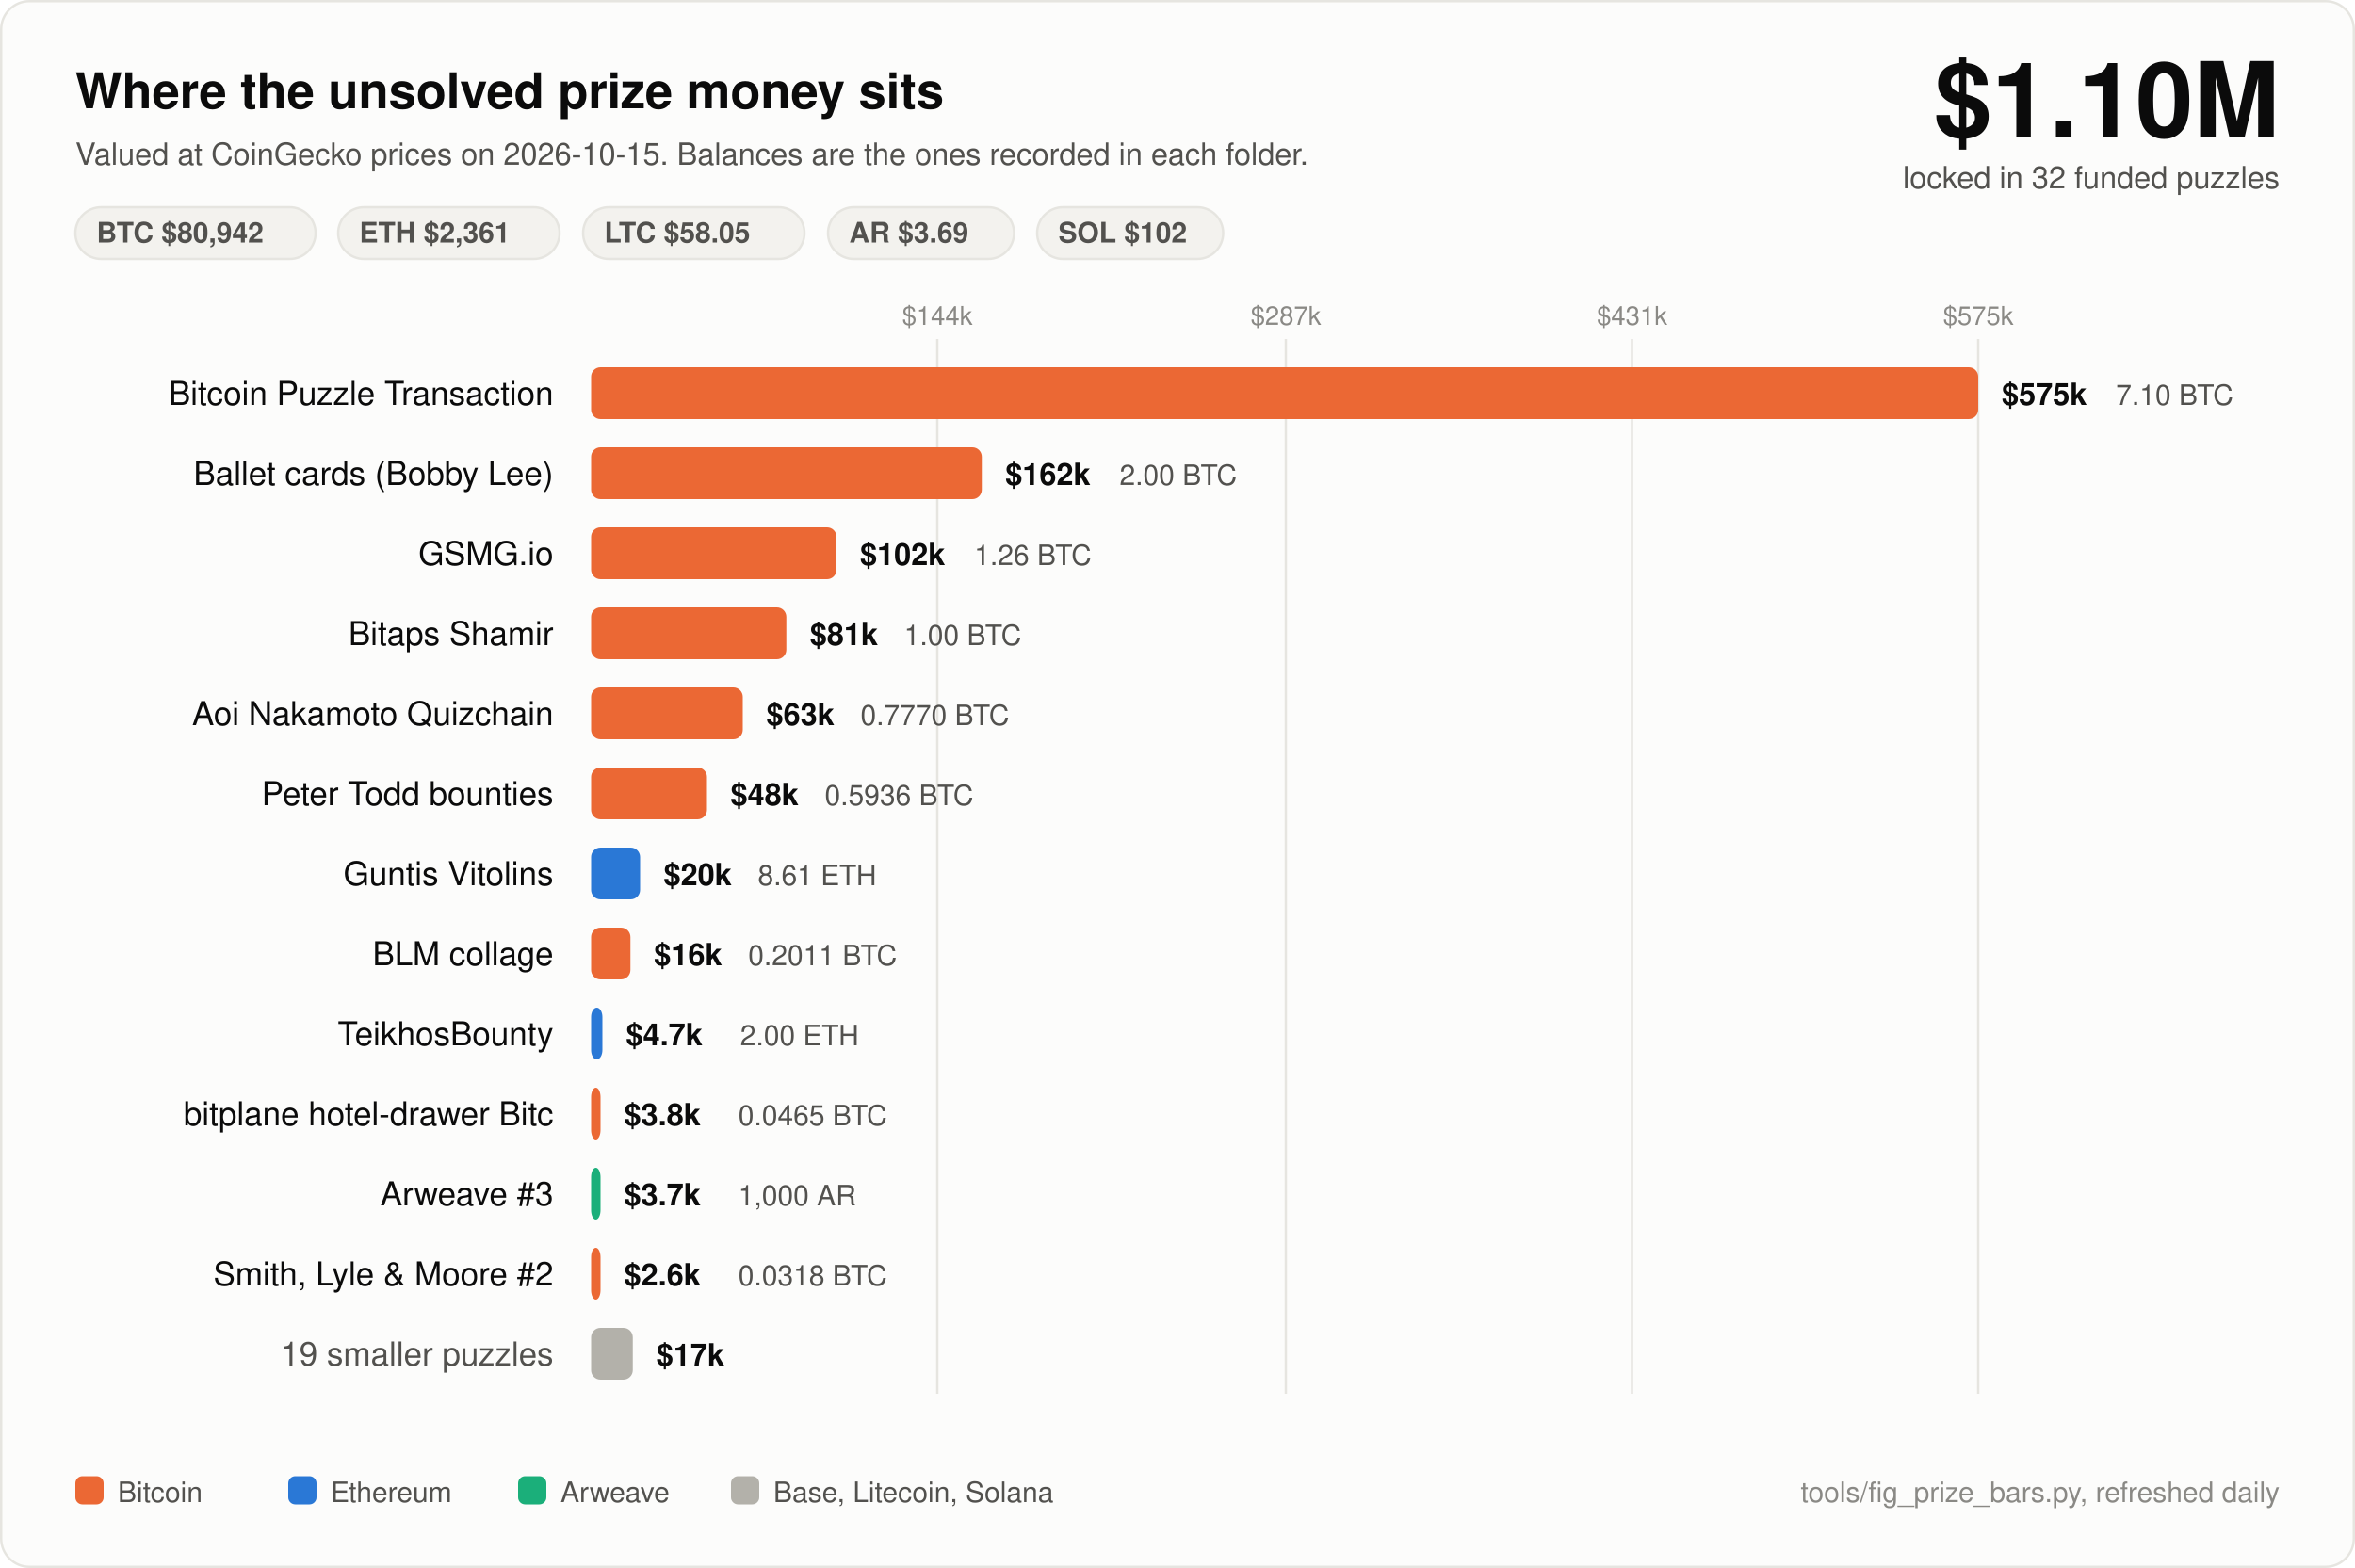
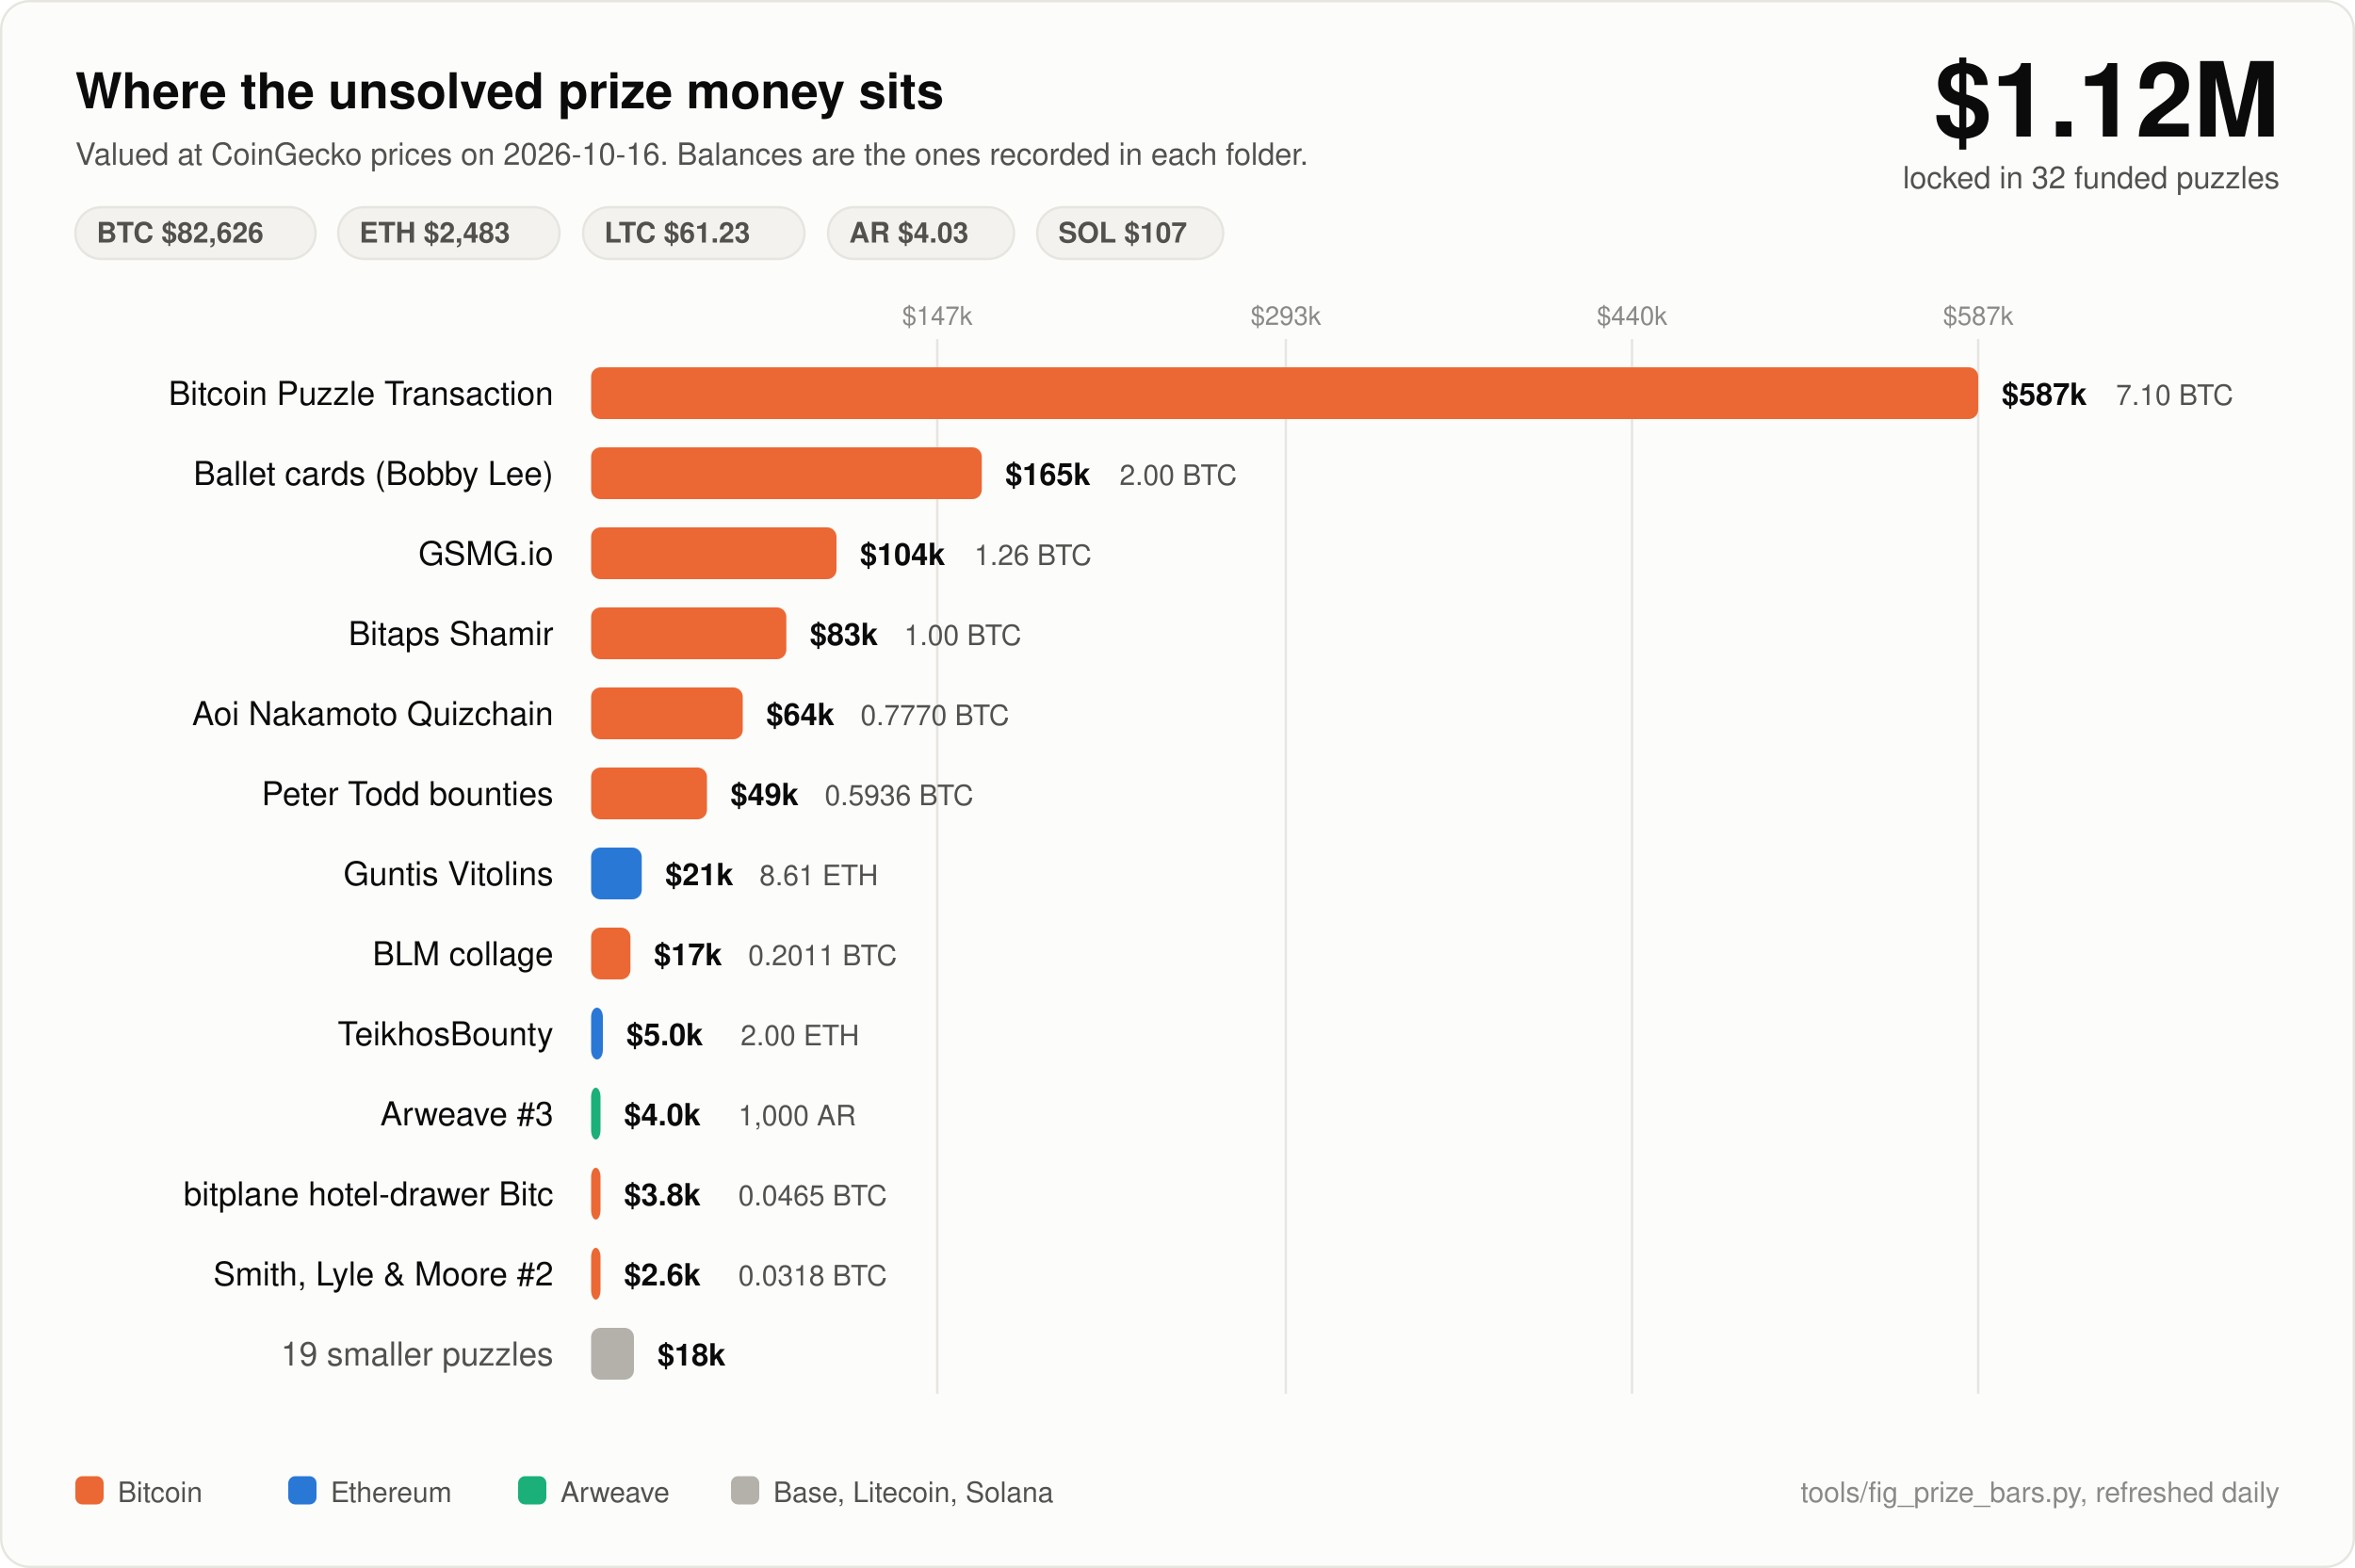
<svg xmlns="http://www.w3.org/2000/svg" width="1000" height="666" viewBox="0 0 1000 666" font-family="ui-sans-serif, -apple-system, Segoe UI, Helvetica, Arial, sans-serif">
  <rect x="0.5" y="0.5" width="999" height="665" rx="12" fill="#fcfcfb" stroke="#e6e5e0" />
  <text x="32" y="46" fill="#0b0b0b" font-size="21" font-weight="700">Where the unsolved prize money sits</text>
-   <text x="32" y="70" fill="#52514e" font-size="13">Valued at CoinGecko prices on 2026-10-15. Balances are the ones recorded in each folder.</text>
-   <text x="968" y="58" fill="#0b0b0b" font-size="44" font-weight="700" text-anchor="end">$1.10M</text>
+   <text x="32" y="70" fill="#52514e" font-size="13">Valued at CoinGecko prices on 2026-10-16. Balances are the ones recorded in each folder.</text>
+   <text x="968" y="58" fill="#0b0b0b" font-size="44" font-weight="700" text-anchor="end">$1.12M</text>
  <text x="968" y="80" fill="#52514e" font-size="13" text-anchor="end">locked in 32 funded puzzles</text>
  <rect x="32" y="88" width="102" height="22" rx="11" fill="#f3f2ee" stroke="#e6e5e0" />
-   <text x="41" y="103" fill="#52514e" font-size="12" font-weight="600">BTC $80,942</text>
+   <text x="41" y="103" fill="#52514e" font-size="12" font-weight="600">BTC $82,626</text>
  <rect x="143.6" y="88" width="94" height="22" rx="11" fill="#f3f2ee" stroke="#e6e5e0" />
-   <text x="152.6" y="103" fill="#52514e" font-size="12" font-weight="600">ETH $2,361</text>
+   <text x="152.6" y="103" fill="#52514e" font-size="12" font-weight="600">ETH $2,483</text>
  <rect x="247.6" y="88" width="94" height="22" rx="11" fill="#f3f2ee" stroke="#e6e5e0" />
-   <text x="256.6" y="103" fill="#52514e" font-size="12" font-weight="600">LTC $58.05</text>
+   <text x="256.6" y="103" fill="#52514e" font-size="12" font-weight="600">LTC $61.23</text>
  <rect x="351.6" y="88" width="79" height="22" rx="11" fill="#f3f2ee" stroke="#e6e5e0" />
-   <text x="360.6" y="103" fill="#52514e" font-size="12" font-weight="600">AR $3.69</text>
+   <text x="360.6" y="103" fill="#52514e" font-size="12" font-weight="600">AR $4.03</text>
  <rect x="440.4" y="88" width="79" height="22" rx="11" fill="#f3f2ee" stroke="#e6e5e0" />
-   <text x="449.4" y="103" fill="#52514e" font-size="12" font-weight="600">SOL $102</text>
+   <text x="449.4" y="103" fill="#52514e" font-size="12" font-weight="600">SOL $107</text>
  <line x1="398" y1="144" x2="398" y2="592" stroke="#e6e5e0" stroke-width="1" />
-   <text x="398" y="138" fill="#8a8985" font-size="11" text-anchor="middle">$144k</text>
+   <text x="398" y="138" fill="#8a8985" font-size="11" text-anchor="middle">$147k</text>
  <line x1="546" y1="144" x2="546" y2="592" stroke="#e6e5e0" stroke-width="1" />
-   <text x="546" y="138" fill="#8a8985" font-size="11" text-anchor="middle">$287k</text>
+   <text x="546" y="138" fill="#8a8985" font-size="11" text-anchor="middle">$293k</text>
  <line x1="693" y1="144" x2="693" y2="592" stroke="#e6e5e0" stroke-width="1" />
-   <text x="693" y="138" fill="#8a8985" font-size="11" text-anchor="middle">$431k</text>
+   <text x="693" y="138" fill="#8a8985" font-size="11" text-anchor="middle">$440k</text>
  <line x1="840" y1="144" x2="840" y2="592" stroke="#e6e5e0" stroke-width="1" />
-   <text x="840" y="138" fill="#8a8985" font-size="11" text-anchor="middle">$575k</text>
+   <text x="840" y="138" fill="#8a8985" font-size="11" text-anchor="middle">$587k</text>
  <text x="235" y="172" fill="#0b0b0b" font-size="14" text-anchor="end">Bitcoin Puzzle Transaction</text>
  <rect x="251" y="156" width="589.0" height="22" rx="4" fill="#eb6834" />
-   <text x="850.0" y="172" fill="#0b0b0b" font-size="13" font-weight="600">$575k</text>
+   <text x="850.0" y="172" fill="#0b0b0b" font-size="13" font-weight="600">$587k</text>
  <text x="898.5" y="172" fill="#52514e" font-size="12">7.10 BTC</text>
  <text x="235" y="206" fill="#0b0b0b" font-size="14" text-anchor="end">Ballet cards (Bobby Lee)</text>
  <rect x="251" y="190" width="165.9" height="22" rx="4" fill="#eb6834" />
-   <text x="426.9" y="206" fill="#0b0b0b" font-size="13" font-weight="600">$162k</text>
+   <text x="426.9" y="206" fill="#0b0b0b" font-size="13" font-weight="600">$165k</text>
  <text x="475.4" y="206" fill="#52514e" font-size="12">2.00 BTC</text>
  <text x="235" y="240" fill="#0b0b0b" font-size="14" text-anchor="end">GSMG.io</text>
  <rect x="251" y="224" width="104.2" height="22" rx="4" fill="#eb6834" />
-   <text x="365.2" y="240" fill="#0b0b0b" font-size="13" font-weight="600">$102k</text>
+   <text x="365.2" y="240" fill="#0b0b0b" font-size="13" font-weight="600">$104k</text>
  <text x="413.7" y="240" fill="#52514e" font-size="12">1.26 BTC</text>
  <text x="235" y="274" fill="#0b0b0b" font-size="14" text-anchor="end">Bitaps Shamir</text>
  <rect x="251" y="258" width="82.9" height="22" rx="4" fill="#eb6834" />
-   <text x="343.9" y="274" fill="#0b0b0b" font-size="13" font-weight="600">$81k</text>
+   <text x="343.9" y="274" fill="#0b0b0b" font-size="13" font-weight="600">$83k</text>
  <text x="383.9" y="274" fill="#52514e" font-size="12">1.00 BTC</text>
  <text x="235" y="308" fill="#0b0b0b" font-size="14" text-anchor="end">Aoi Nakamoto Quizchain</text>
  <rect x="251" y="292" width="64.4" height="22" rx="4" fill="#eb6834" />
-   <text x="325.4" y="308" fill="#0b0b0b" font-size="13" font-weight="600">$63k</text>
+   <text x="325.4" y="308" fill="#0b0b0b" font-size="13" font-weight="600">$64k</text>
  <text x="365.4" y="308" fill="#52514e" font-size="12">0.7770 BTC</text>
  <text x="235" y="342" fill="#0b0b0b" font-size="14" text-anchor="end">Peter Todd bounties</text>
  <rect x="251" y="326" width="49.2" height="22" rx="4" fill="#eb6834" />
-   <text x="310.2" y="342" fill="#0b0b0b" font-size="13" font-weight="600">$48k</text>
+   <text x="310.2" y="342" fill="#0b0b0b" font-size="13" font-weight="600">$49k</text>
  <text x="350.2" y="342" fill="#52514e" font-size="12">0.5936 BTC</text>
  <text x="235" y="376" fill="#0b0b0b" font-size="14" text-anchor="end">Guntis Vitolins</text>
-   <rect x="251" y="360" width="20.8" height="22" rx="4" fill="#2a78d6" />
-   <text x="281.8" y="376" fill="#0b0b0b" font-size="13" font-weight="600">$20k</text>
-   <text x="321.8" y="376" fill="#52514e" font-size="12">8.61 ETH</text>
+   <rect x="251" y="360" width="21.5" height="22" rx="4" fill="#2a78d6" />
+   <text x="282.5" y="376" fill="#0b0b0b" font-size="13" font-weight="600">$21k</text>
+   <text x="322.5" y="376" fill="#52514e" font-size="12">8.61 ETH</text>
  <text x="235" y="410" fill="#0b0b0b" font-size="14" text-anchor="end">BLM collage</text>
  <rect x="251" y="394" width="16.7" height="22" rx="4" fill="#eb6834" />
-   <text x="277.7" y="410" fill="#0b0b0b" font-size="13" font-weight="600">$16k</text>
+   <text x="277.7" y="410" fill="#0b0b0b" font-size="13" font-weight="600">$17k</text>
  <text x="317.7" y="410" fill="#52514e" font-size="12">0.2011 BTC</text>
  <text x="235" y="444" fill="#0b0b0b" font-size="14" text-anchor="end">TeikhosBounty</text>
-   <rect x="251" y="428" width="4.8" height="22" rx="4" fill="#2a78d6" />
-   <text x="265.8" y="444" fill="#0b0b0b" font-size="13" font-weight="600">$4.7k</text>
-   <text x="314.3" y="444" fill="#52514e" font-size="12">2.00 ETH</text>
-   <text x="235" y="478" fill="#0b0b0b" font-size="14" text-anchor="end">bitplane hotel-drawer Bitc</text>
-   <rect x="251" y="462" width="4.0" height="22" rx="4" fill="#eb6834" />
-   <text x="265.0" y="478" fill="#0b0b0b" font-size="13" font-weight="600">$3.8k</text>
-   <text x="313.5" y="478" fill="#52514e" font-size="12">0.0465 BTC</text>
-   <text x="235" y="512" fill="#0b0b0b" font-size="14" text-anchor="end">Arweave #3</text>
-   <rect x="251" y="496" width="4.0" height="22" rx="4" fill="#1baf7a" />
-   <text x="265.0" y="512" fill="#0b0b0b" font-size="13" font-weight="600">$3.7k</text>
-   <text x="313.5" y="512" fill="#52514e" font-size="12">1,000 AR</text>
+   <rect x="251" y="428" width="5.0" height="22" rx="4" fill="#2a78d6" />
+   <text x="266.0" y="444" fill="#0b0b0b" font-size="13" font-weight="600">$5.0k</text>
+   <text x="314.5" y="444" fill="#52514e" font-size="12">2.00 ETH</text>
+   <text x="235" y="478" fill="#0b0b0b" font-size="14" text-anchor="end">Arweave #3</text>
+   <rect x="251" y="462" width="4.0" height="22" rx="4" fill="#1baf7a" />
+   <text x="265.0" y="478" fill="#0b0b0b" font-size="13" font-weight="600">$4.0k</text>
+   <text x="313.5" y="478" fill="#52514e" font-size="12">1,000 AR</text>
+   <text x="235" y="512" fill="#0b0b0b" font-size="14" text-anchor="end">bitplane hotel-drawer Bitc</text>
+   <rect x="251" y="496" width="4.0" height="22" rx="4" fill="#eb6834" />
+   <text x="265.0" y="512" fill="#0b0b0b" font-size="13" font-weight="600">$3.8k</text>
+   <text x="313.5" y="512" fill="#52514e" font-size="12">0.0465 BTC</text>
  <text x="235" y="546" fill="#0b0b0b" font-size="14" text-anchor="end">Smith, Lyle &amp; Moore #2</text>
  <rect x="251" y="530" width="4.0" height="22" rx="4" fill="#eb6834" />
  <text x="265.0" y="546" fill="#0b0b0b" font-size="13" font-weight="600">$2.6k</text>
  <text x="313.5" y="546" fill="#52514e" font-size="12">0.0318 BTC</text>
  <text x="235" y="580" fill="#52514e" font-size="14" text-anchor="end">19 smaller puzzles</text>
-   <rect x="251" y="564" width="17.7" height="22" rx="4" fill="#b3b1aa" />
-   <text x="278.7" y="580" fill="#0b0b0b" font-size="13" font-weight="600">$17k</text>
+   <rect x="251" y="564" width="18.2" height="22" rx="4" fill="#b3b1aa" />
+   <text x="279.2" y="580" fill="#0b0b0b" font-size="13" font-weight="600">$18k</text>
  <rect x="32" y="627" width="12" height="12" rx="3" fill="#eb6834" />
  <text x="50" y="638" fill="#52514e" font-size="12">Bitcoin</text>
  <rect x="122.4" y="627" width="12" height="12" rx="3" fill="#2a78d6" />
  <text x="140.4" y="638" fill="#52514e" font-size="12">Ethereum</text>
  <rect x="220.0" y="627" width="12" height="12" rx="3" fill="#1baf7a" />
  <text x="238.0" y="638" fill="#52514e" font-size="12">Arweave</text>
  <rect x="310.4" y="627" width="12" height="12" rx="3" fill="#b3b1aa" />
  <text x="328.4" y="638" fill="#52514e" font-size="12">Base, Litecoin, Solana</text>
  <text x="968" y="638" fill="#8a8985" font-size="12" text-anchor="end">tools/fig_prize_bars.py, refreshed daily</text>
</svg>
